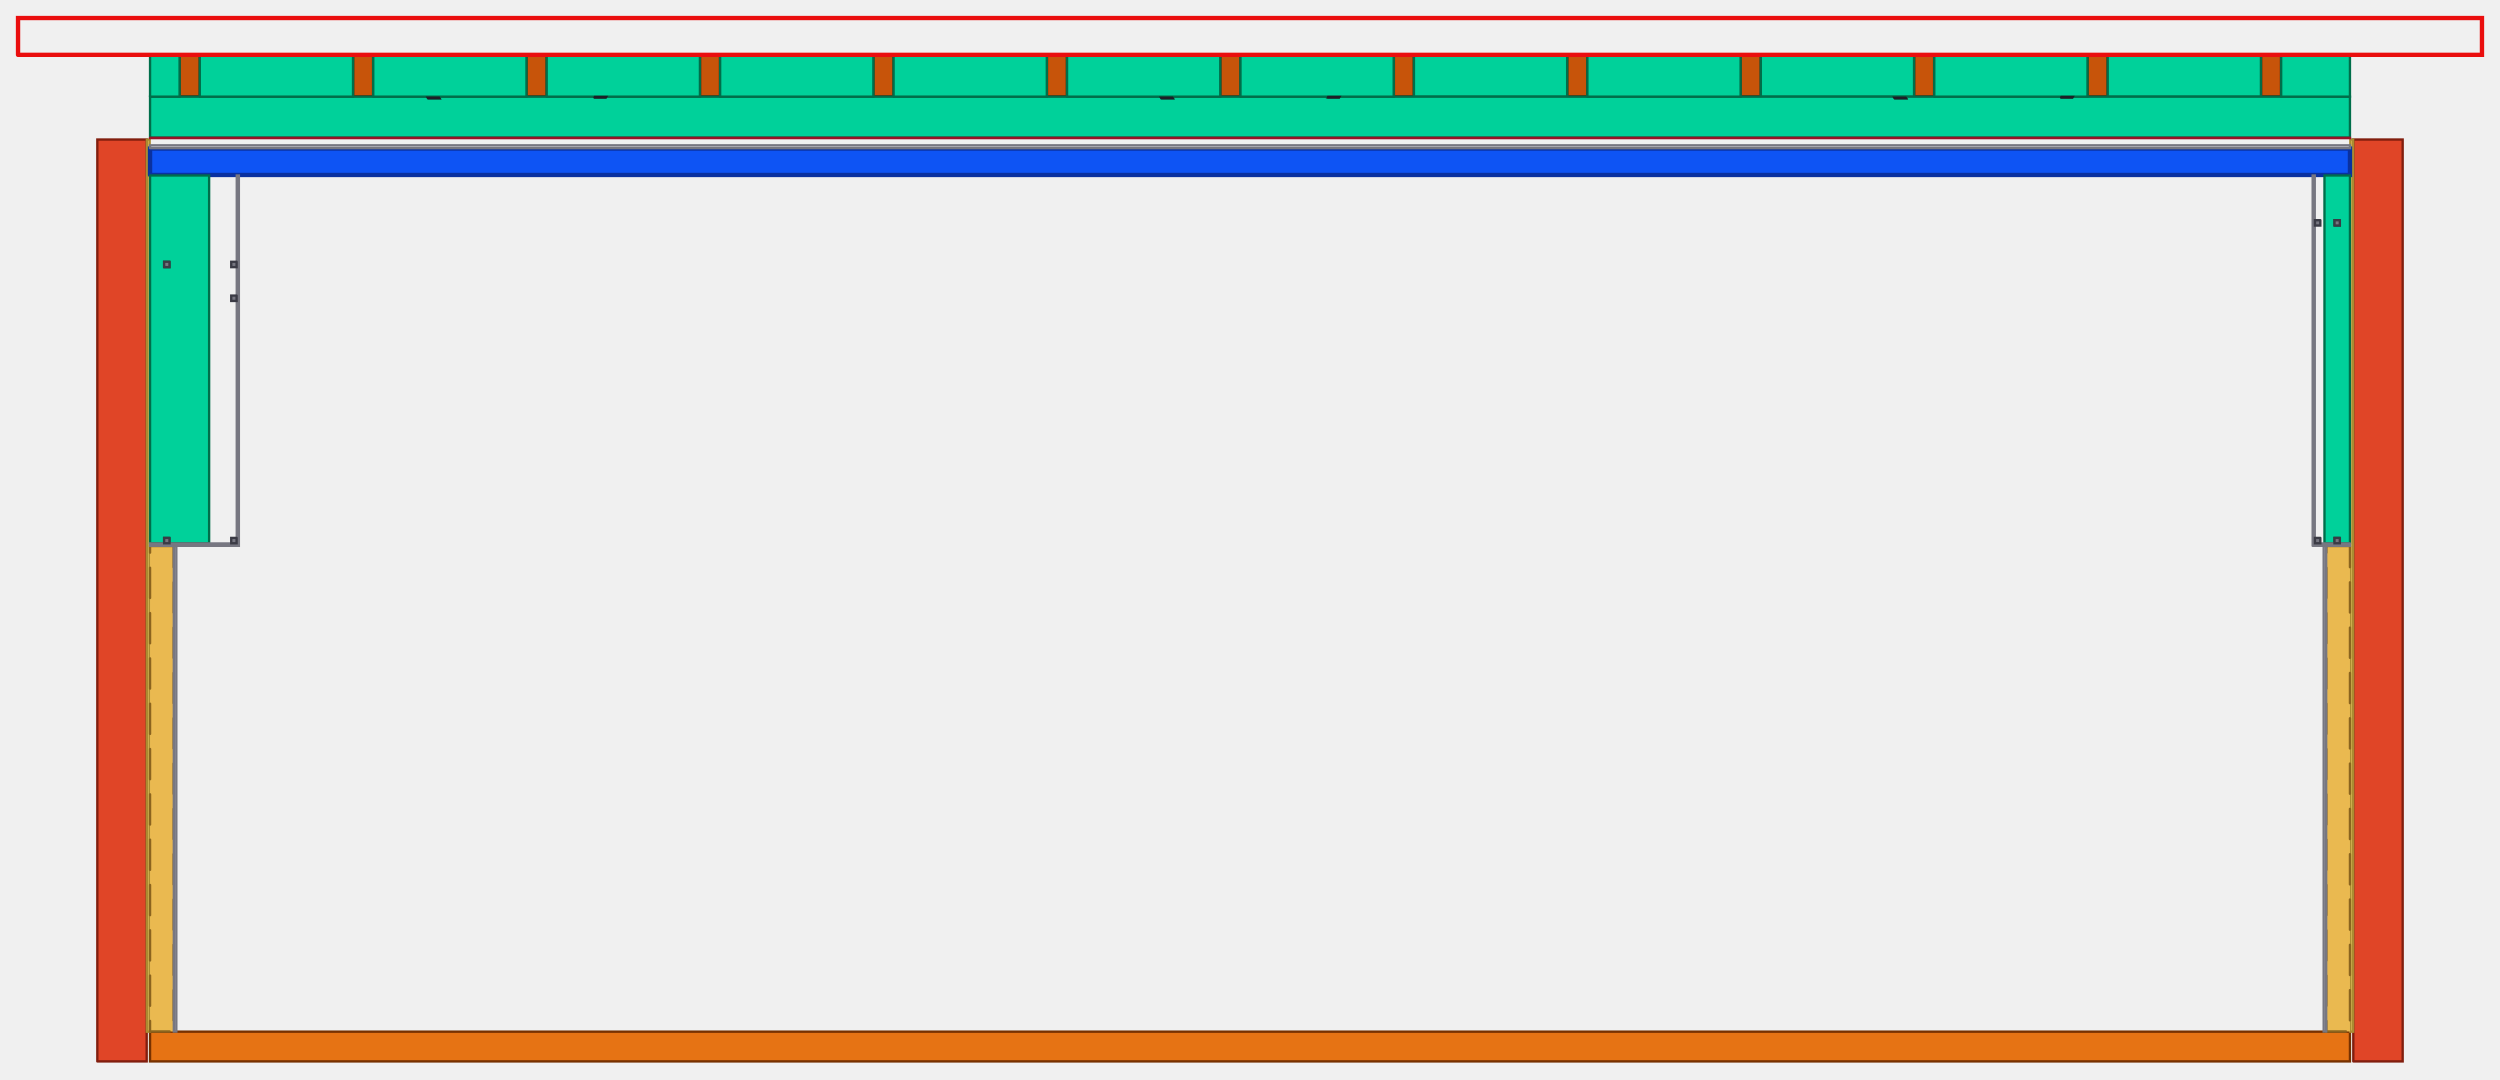
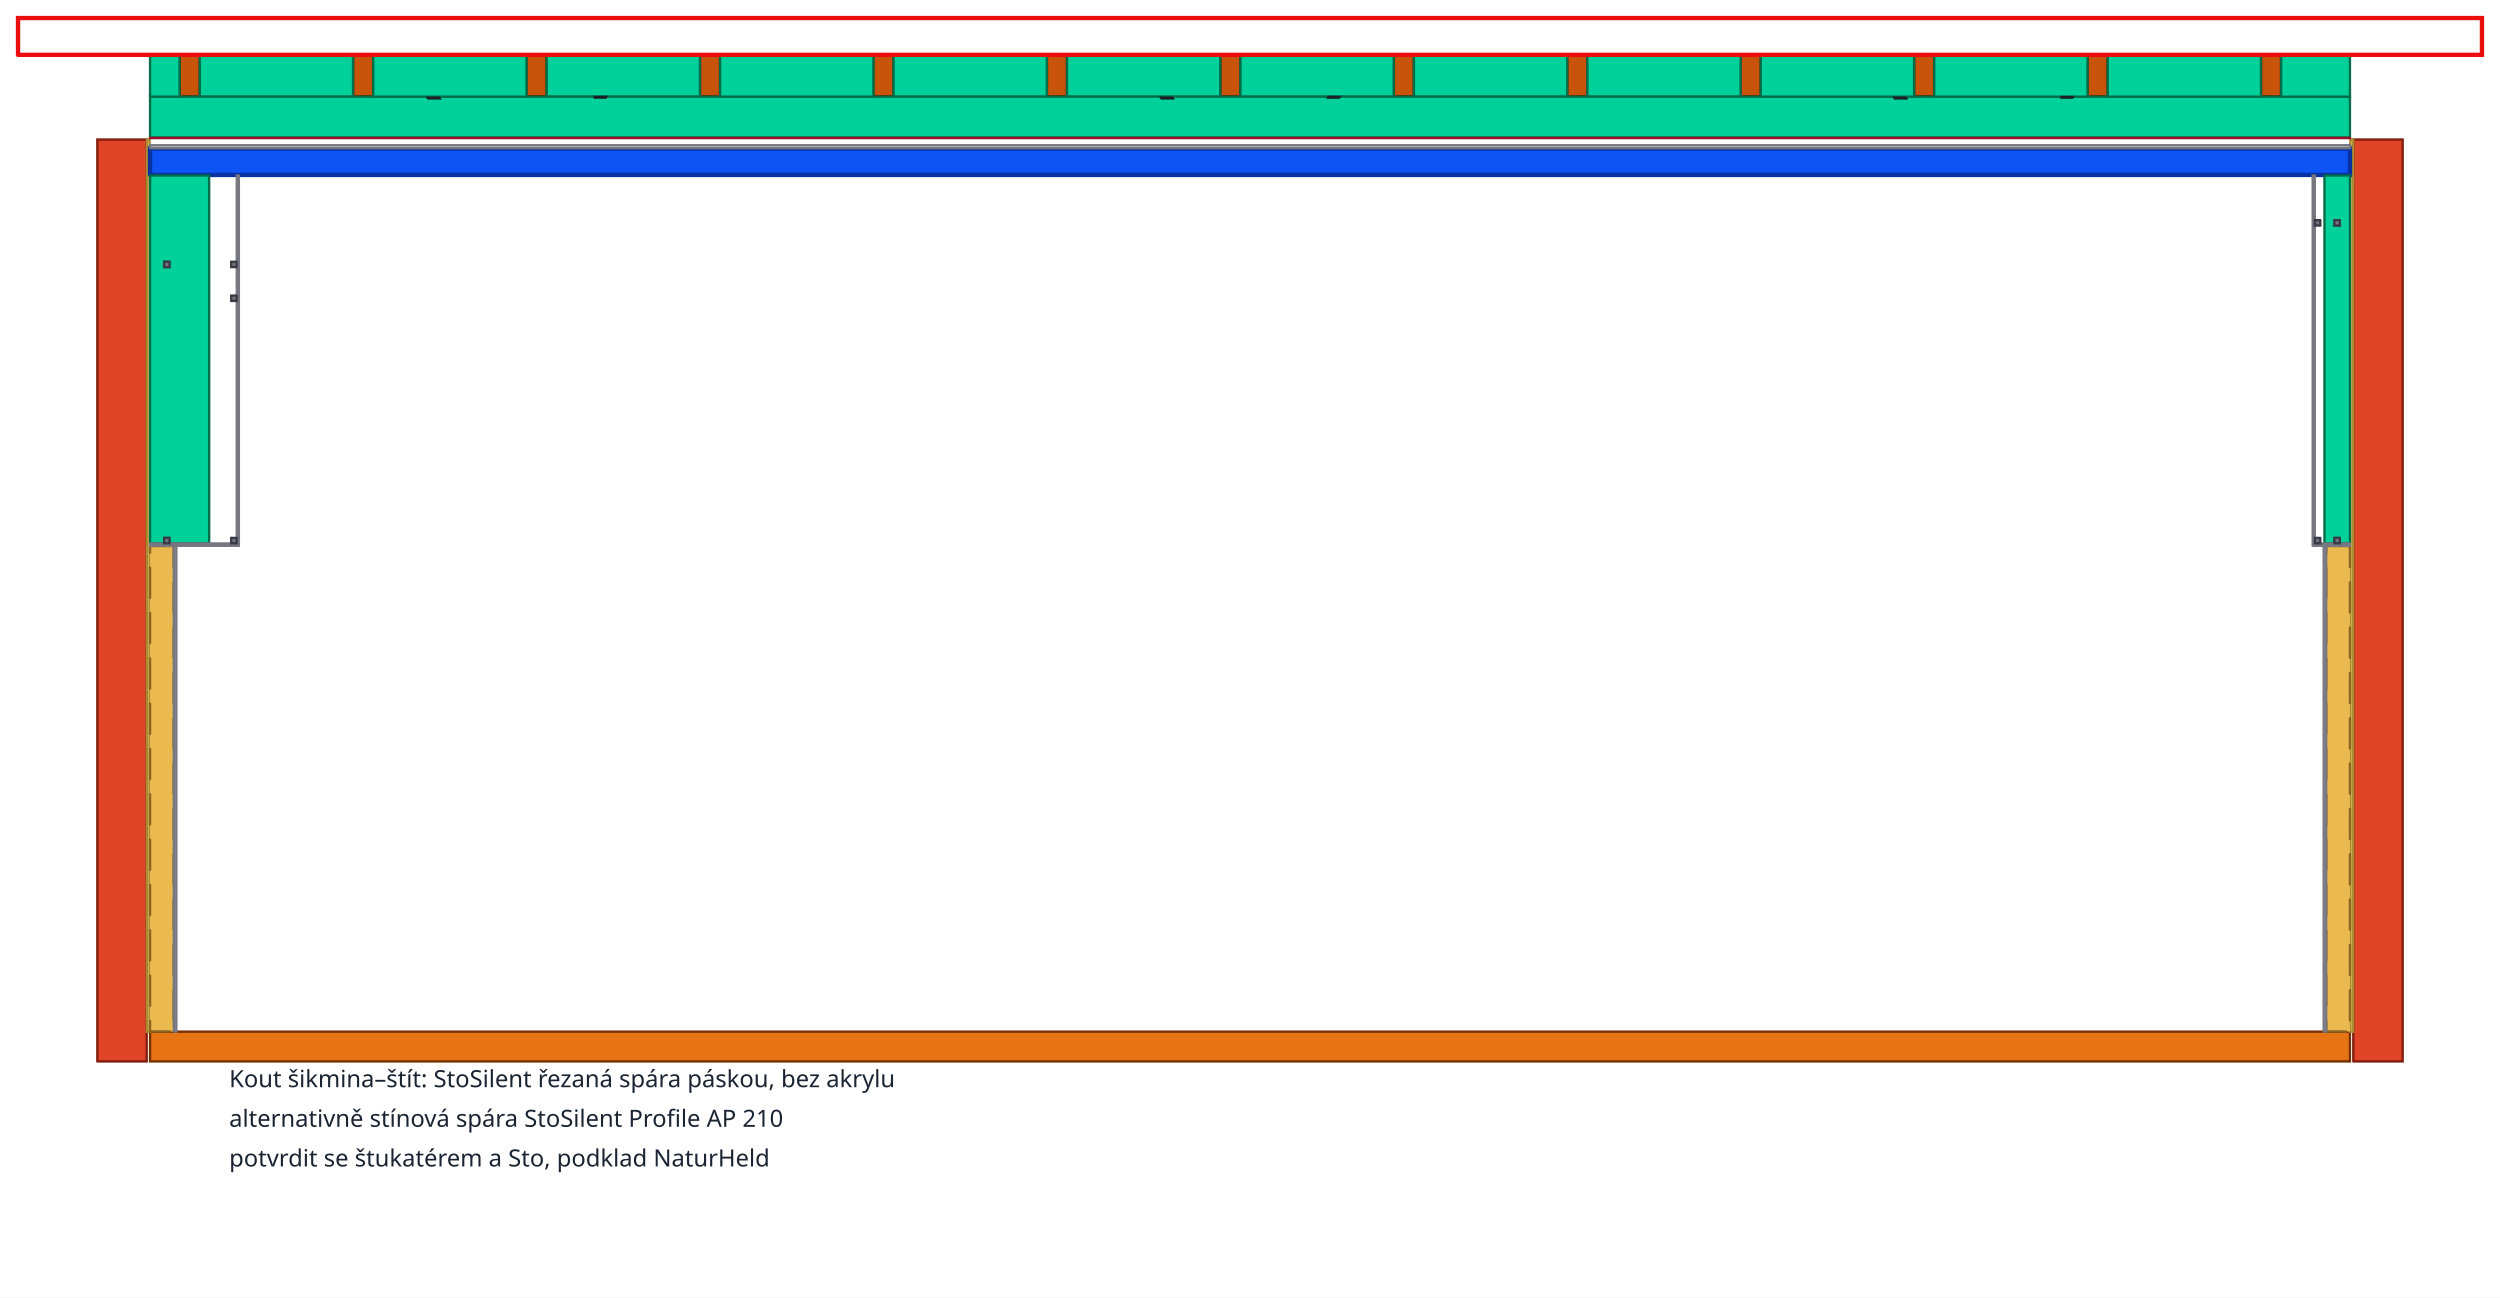
- <svg xmlns="http://www.w3.org/2000/svg" width="12612.0mm" height="5445.613mm" viewBox="-756.0 -5204.613 12612.0 5445.613" version="1.1">
+ <svg xmlns="http://www.w3.org/2000/svg" width="12612.0mm" height="6545.6mm" viewBox="-756.0 -5204.6 12612.0 6545.6" version="1.1">
+   <rect x="-756.0" y="-5204.6" width="12612.0" height="6545.6" fill="#ffffff" />
  <g transform="scale(1,-1)" stroke-linecap="round">
-     <g fill="rgb(230,115,20)" stroke="rgb(119,49,0)" stroke-width="12.0" id="floor">
+     <g fill="rgb(230,115,20)" stroke="rgb(119,49,0)" stroke-width="12.000" id="floor">
      <path d="M 11099.0,0.0 L 1.0,0.0 L 1.0,-150.0 L 11099.0,-150.0 L 11099.0,0.0" />
    </g>
-     <g fill="rgb(224,69,39)" stroke="rgb(129,30,14)" stroke-width="12.0" id="masonry">
+     <g fill="rgb(224,69,39)" stroke="rgb(129,30,14)" stroke-width="12.000" id="masonry">
      <path d="M -265.0,-150.0 L -16.0,-150.0 L -16.0,4500.604 L -265.0,4500.604 L -265.0,-150.0" />
      <path d="M 11116.0,-150.0 L 11365.0,-150.0 L 11365.0,4500.604 L 11116.0,4500.604 L 11116.0,-150.0" />
    </g>
-     <g fill="rgb(255,224,119)" stroke="rgb(170,139,49)" stroke-width="12.0" id="plaster">
+     <g fill="rgb(255,224,119)" stroke="rgb(170,139,49)" stroke-width="12.000" id="plaster">
      <path d="M -15.0,4500.604 L -15.0,0.0 L -1.0,0.0 L -1.0,4500.604 L -15.0,4500.604" />
      <path d="M 11101.0,4500.604 L 11101.0,0.0 L 11115.0,0.0 L 11115.0,4500.604 L 11101.0,4500.604" />
    </g>
-     <g fill="rgb(234,185,80)" stroke="rgb(139,100,30)" stroke-width="12.0" id="pocket_frame" stroke-dasharray="152.4 76.2">
+     <g fill="rgb(234,185,80)" stroke="rgb(139,100,30)" stroke-width="12.000" id="pocket_frame" stroke-dasharray="152.4 76.2">
      <path d="M 120.0,2450.0 L 1.0,2450.0 L 1.0,1.0 L 120.0,1.0 L 120.0,2450.0" />
      <path d="M 11099.0,2450.0 L 10980.0,2450.0 L 10980.0,1.0 L 11099.0,1.0 L 11099.0,2450.0" />
    </g>
-     <g fill="rgb(230,230,234)" stroke="rgb(119,119,129)" stroke-width="12.0" id="wall_gkf">
+     <g fill="rgb(230,230,234)" stroke="rgb(119,119,129)" stroke-width="12.000" id="wall_gkf">
      <path d="M 133.5,2450.0 L 121.0,2450.0 L 121.0,1.0 L 133.5,1.0 L 133.5,2450.0" />
      <path d="M 10979.0,2450.0 L 10966.5,2450.0 L 10966.5,1.0 L 10979.0,1.0 L 10979.0,2450.0" />
    </g>
-     <g fill="rgb(199,84,10)" stroke="rgb(110,39,0)" stroke-width="12.0" id="rafters">
+     <g fill="rgb(199,84,10)" stroke="rgb(110,39,0)" stroke-width="12.000" id="rafters">
      <path d="M 251.0,4719.075 L 251.0,4925.94 L 151.0,4925.94 L 151.0,4719.075 L 251.0,4719.075" />
      <path d="M 1126.0,4719.075 L 1126.0,4925.94 L 1026.0,4925.94 L 1026.0,4719.075 L 1126.0,4719.075" />
      <path d="M 2001.0,4719.075 L 2001.0,4925.94 L 1901.0,4925.94 L 1901.0,4719.075 L 2001.0,4719.075" />
      <path d="M 2876.0,4719.075 L 2876.0,4925.94 L 2776.0,4925.94 L 2776.0,4719.075 L 2876.0,4719.075" />
      <path d="M 3751.0,4719.075 L 3751.0,4925.94 L 3651.0,4925.94 L 3651.0,4719.075 L 3751.0,4719.075" />
      <path d="M 4626.0,4719.075 L 4626.0,4925.94 L 4526.0,4925.94 L 4526.0,4719.075 L 4626.0,4719.075" />
      <path d="M 5501.0,4719.075 L 5501.0,4925.94 L 5401.0,4925.94 L 5401.0,4719.075 L 5501.0,4719.075" />
      <path d="M 6376.0,4719.075 L 6376.0,4925.94 L 6276.0,4925.94 L 6276.0,4719.075 L 6376.0,4719.075" />
      <path d="M 7251.0,4719.075 L 7251.0,4925.94 L 7151.0,4925.94 L 7151.0,4719.075 L 7251.0,4719.075" />
      <path d="M 8126.0,4719.075 L 8126.0,4925.94 L 8026.0,4925.94 L 8026.0,4719.075 L 8126.0,4719.075" />
      <path d="M 9001.0,4719.075 L 9001.0,4925.94 L 8901.0,4925.94 L 8901.0,4719.075 L 9001.0,4719.075" />
      <path d="M 9876.0,4719.075 L 9876.0,4925.94 L 9776.0,4925.94 L 9776.0,4719.075 L 9876.0,4719.075" />
      <path d="M 10751.0,4719.075 L 10751.0,4925.94 L 10651.0,4925.94 L 10651.0,4719.075 L 10751.0,4719.075" />
    </g>
-     <g fill="rgb(0,209,154)" stroke="rgb(0,110,74)" stroke-width="12.0" id="plenum_wool">
+     <g fill="rgb(0,209,154)" stroke="rgb(0,110,74)" stroke-width="12.000" id="plenum_wool">
+       <path d="M 4627.0,4717.075 L 5400.0,4717.075 L 5400.0,4925.94 L 4627.0,4925.94 L 4627.0,4717.075" />
+       <path d="M 2002.0,4717.075 L 2775.0,4717.075 L 2775.0,4925.94 L 2002.0,4925.94 L 2002.0,4717.075" />
+       <path d="M 7252.0,4717.075 L 8025.0,4717.075 L 8025.0,4925.94 L 7252.0,4925.94 L 7252.0,4717.075" />
+       <path d="M 6377.0,4717.075 L 7150.0,4717.075 L 7150.0,4925.94 L 6377.0,4925.94 L 6377.0,4717.075" />
+       <path d="M 3752.0,4717.075 L 4525.0,4717.075 L 4525.0,4925.94 L 3752.0,4925.94 L 3752.0,4717.075" />
+       <path d="M 252.0,4717.075 L 1025.0,4717.075 L 1025.0,4925.94 L 252.0,4925.94 L 252.0,4717.075" />
+       <path d="M 5502.0,4717.075 L 6275.0,4717.075 L 6275.0,4925.94 L 5502.0,4925.94 L 5502.0,4717.075" />
+       <path d="M 1.0,4510.515 L 11099.0,4510.515 L 11099.0,4716.769 L 1.0,4716.769 L 1.0,4510.515 M 1402.321,4711.547 L 1458.889,4711.547 L 1460.567,4708.937 L 1403.999,4708.937 L 1402.321,4711.547 M 2243.283,4712.853 L 2244.962,4715.464 L 2301.53,4715.464 L 2299.852,4712.853 L 2243.283,4712.853 M 5158.222,4711.547 L 5159.901,4708.937 L 5103.332,4708.937 L 5101.654,4711.547 L 5158.222,4711.547 M 6000.863,4715.464 L 5999.185,4712.853 L 5942.617,4712.853 L 5944.295,4715.464 L 6000.863,4715.464 M 8857.556,4711.547 L 8859.234,4708.937 L 8802.665,4708.937 L 8800.987,4711.547 L 8857.556,4711.547 M 9641.95,4712.853 L 9643.628,4715.464 L 9700.197,4715.464 L 9698.519,4712.853 L 9641.95,4712.853" />
      <path d="M 8127.0,4717.075 L 8900.0,4717.075 L 8900.0,4925.94 L 8127.0,4925.94 L 8127.0,4717.075" />
-       <path d="M 9877.0,4717.075 L 10650.0,4717.075 L 10650.0,4925.94 L 9877.0,4925.94 L 9877.0,4717.075" />
-       <path d="M 6377.0,4717.075 L 7150.0,4717.075 L 7150.0,4925.94 L 6377.0,4925.94 L 6377.0,4717.075" />
-       <path d="M 1.0,4510.515 L 11099.0,4510.515 L 11099.0,4716.769 L 1.0,4716.769 L 1.0,4510.515 M 1402.321,4711.547 L 1458.889,4711.547 L 1460.567,4708.937 L 1403.999,4708.937 L 1402.321,4711.547 M 2243.283,4712.853 L 2244.962,4715.464 L 2301.53,4715.464 L 2299.852,4712.853 L 2243.283,4712.853 M 5158.222,4711.547 L 5159.901,4708.937 L 5103.332,4708.937 L 5101.654,4711.547 L 5158.222,4711.547 M 6000.863,4715.464 L 5999.185,4712.853 L 5942.617,4712.853 L 5944.295,4715.464 L 6000.863,4715.464 M 8857.556,4711.547 L 8859.234,4708.937 L 8802.665,4708.937 L 8800.987,4711.547 L 8857.556,4711.547 M 9641.95,4712.853 L 9643.628,4715.464 L 9700.197,4715.464 L 9698.519,4712.853 L 9641.95,4712.853" />
-       <path d="M 3752.0,4717.075 L 4525.0,4717.075 L 4525.0,4925.94 L 3752.0,4925.94 L 3752.0,4717.075" />
-       <path d="M 2877.0,4717.075 L 3650.0,4717.075 L 3650.0,4925.94 L 2877.0,4925.94 L 2877.0,4717.075" />
+       <path d="M 10752.0,4717.075 L 11099.0,4717.075 L 11099.0,4925.94 L 10752.0,4925.94 L 10752.0,4717.075" />
      <path d="M 1127.0,4717.075 L 1900.0,4717.075 L 1900.0,4925.94 L 1127.0,4925.94 L 1127.0,4717.075" />
-       <path d="M 4627.0,4717.075 L 5400.0,4717.075 L 5400.0,4925.94 L 4627.0,4925.94 L 4627.0,4717.075" />
-       <path d="M 10752.0,4717.075 L 11099.0,4717.075 L 11099.0,4925.94 L 10752.0,4925.94 L 10752.0,4717.075" />
-       <path d="M 7252.0,4717.075 L 8025.0,4717.075 L 8025.0,4925.94 L 7252.0,4925.94 L 7252.0,4717.075" />
      <path d="M 9002.0,4717.075 L 9775.0,4717.075 L 9775.0,4925.94 L 9002.0,4925.94 L 9002.0,4717.075" />
      <path d="M 1.0,4717.075 L 150.0,4717.075 L 150.0,4925.94 L 1.0,4925.94 L 1.0,4717.075" />
-       <path d="M 252.0,4717.075 L 1025.0,4717.075 L 1025.0,4925.94 L 252.0,4925.94 L 252.0,4717.075" />
-       <path d="M 2002.0,4717.075 L 2775.0,4717.075 L 2775.0,4925.94 L 2002.0,4925.94 L 2002.0,4717.075" />
-       <path d="M 5502.0,4717.075 L 6275.0,4717.075 L 6275.0,4925.94 L 5502.0,4925.94 L 5502.0,4717.075" />
+       <path d="M 9877.0,4717.075 L 10650.0,4717.075 L 10650.0,4925.94 L 9877.0,4925.94 L 9877.0,4717.075" />
+       <path d="M 2877.0,4717.075 L 3650.0,4717.075 L 3650.0,4925.94 L 2877.0,4925.94 L 2877.0,4717.075" />
    </g>
-     <g fill="rgb(69,69,80)" stroke="rgb(30,30,39)" stroke-width="12.0" id="racking_strap">
+     <g fill="rgb(69,69,80)" stroke="rgb(30,30,39)" stroke-width="12.000" id="racking_strap">
      <path d="M 2243.283,4712.853 L 2299.852,4712.853 L 2301.53,4715.464 L 2244.962,4715.464 L 2243.283,4712.853" />
      <path d="M 1403.999,4708.937 L 1460.567,4708.937 L 1458.889,4711.547 L 1402.321,4711.547 L 1403.999,4708.937" />
      <path d="M 5942.617,4712.853 L 5999.185,4712.853 L 6000.863,4715.464 L 5944.295,4715.464 L 5942.617,4712.853" />
      <path d="M 5103.332,4708.937 L 5159.901,4708.937 L 5158.222,4711.547 L 5101.654,4711.547 L 5103.332,4708.937" />
      <path d="M 9641.95,4712.853 L 9698.519,4712.853 L 9700.197,4715.464 L 9643.628,4715.464 L 9641.95,4712.853" />
      <path d="M 8802.665,4708.937 L 8859.234,4708.937 L 8857.556,4711.547 L 8800.987,4711.547 L 8802.665,4708.937" />
    </g>
-     <g fill="none" stroke="rgb(234,14,14)" stroke-width="22.0" id="roofing">
+     <g fill="none" stroke="rgb(234,14,14)" stroke-width="22.000" id="roofing">
      <path d="M -665.0,4927.94 L 11765.0,4927.94 L 11765.0,5113.613 L -665.0,5113.613 L -665.0,4927.94" />
    </g>
-     <g fill="rgb(14,84,244)" stroke="rgb(10,49,160)" stroke-width="22.0" id="slope_naturheld_140">
+     <g fill="rgb(14,84,244)" stroke="rgb(10,49,160)" stroke-width="22.000" id="slope_naturheld_140">
      <path d="M 1.0,4321.883 L 11099.0,4321.883 L 11099.0,4455.035 L 1.0,4455.035 L 1.0,4321.883" />
    </g>
-     <g fill="rgb(230,230,234)" stroke="rgb(119,119,129)" stroke-width="12.0" id="slope_gkf">
+     <g fill="rgb(230,230,234)" stroke="rgb(119,119,129)" stroke-width="12.000" id="slope_gkf">
      <path d="M 1.0,4457.34 L 11099.0,4457.34 L 11099.0,4471.658 L 1.0,4471.658 L 1.0,4457.34" />
    </g>
-     <g fill="rgb(224,34,59)" stroke="rgb(150,20,39)" stroke-width="12.0" id="slope_foil">
-       <path d="M 1.0,4509.209 L 1.0,4507.904 L 11099.0,4507.904 L 11099.0,4509.209 L 1.0,4509.209" />
+     <g fill="rgb(224,34,59)" stroke="rgb(150,20,39)" stroke-width="12.000" id="slope_foil">
+       <path d="M 11099.0,4509.209 L 1.0,4509.209 L 1.0,4507.904 L 11099.0,4507.904 L 11099.0,4509.209" />
    </g>
-     <g fill="rgb(0,209,154)" stroke="rgb(0,110,74)" stroke-width="12.0" id="bass_mineral_wool">
+     <g fill="rgb(0,209,154)" stroke="rgb(0,110,74)" stroke-width="12.000" id="bass_mineral_wool">
      <path d="M 1.0,4319.27 L 1.0,2464.0 L 72.0,2464.0 L 72.0,2491.0 L 99.0,2491.0 L 99.0,2464.0 L 299.0,2464.0 L 299.0,4319.27 L 1.0,4319.27 M 72.0,3857.085 L 72.0,3884.085 L 99.0,3884.085 L 99.0,3857.085 L 72.0,3857.085" />
      <path d="M 10970.5,4319.27 L 10970.5,2464.0 L 11021.0,2464.0 L 11021.0,2491.0 L 11048.0,2491.0 L 11048.0,2464.0 L 11099.0,2464.0 L 11099.0,4319.27 L 10970.5,4319.27 M 11021.0,4066.86 L 11021.0,4093.86 L 11048.0,4093.86 L 11048.0,4066.86 L 11021.0,4066.86" />
    </g>
-     <g fill="rgb(230,230,234)" stroke="rgb(119,119,129)" stroke-width="12.0" id="bass_gkb">
+     <g fill="rgb(230,230,234)" stroke="rgb(119,119,129)" stroke-width="12.000" id="bass_gkb">
      <path d="M 438.5,2451.0 L 449.0,2451.0 L 449.0,4319.27 L 438.5,4319.27 L 438.5,2451.0" />
      <path d="M 437.5,2463.0 L 1.0,2463.0 L 1.0,2451.0 L 437.5,2451.0 L 437.5,2463.0" />
      <path d="M 10911.0,2451.0 L 10921.5,2451.0 L 10921.5,4319.27 L 10911.0,4319.27 L 10911.0,2451.0" />
      <path d="M 11099.0,2463.0 L 10922.5,2463.0 L 10922.5,2451.0 L 11099.0,2451.0 L 11099.0,2463.0" />
    </g>
-     <g fill="rgb(119,119,129)" stroke="rgb(59,59,69)" stroke-width="12.0" id="bass_cd">
+     <g fill="rgb(119,119,129)" stroke="rgb(59,59,69)" stroke-width="12.000" id="bass_cd">
      <path d="M 99.0,2491.0 L 72.0,2491.0 L 72.0,2464.0 L 99.0,2464.0 L 99.0,2491.0" />
      <path d="M 99.0,3884.085 L 72.0,3884.085 L 72.0,3857.085 L 99.0,3857.085 L 99.0,3884.085" />
      <path d="M 437.5,2491.0 L 410.5,2491.0 L 410.5,2464.0 L 437.5,2464.0 L 437.5,2491.0" />
      <path d="M 437.5,3884.085 L 410.5,3884.085 L 410.5,3857.085 L 437.5,3857.085 L 437.5,3884.085" />
      <path d="M 437.5,3713.5 L 410.5,3713.5 L 410.5,3686.5 L 437.5,3686.5 L 437.5,3713.5" />
      <path d="M 11048.0,2491.0 L 11021.0,2491.0 L 11021.0,2464.0 L 11048.0,2464.0 L 11048.0,2491.0" />
      <path d="M 11048.0,4093.86 L 11021.0,4093.86 L 11021.0,4066.86 L 11048.0,4066.86 L 11048.0,4093.86" />
      <path d="M 10949.5,2491.0 L 10922.5,2491.0 L 10922.5,2464.0 L 10949.5,2464.0 L 10949.5,2491.0" />
      <path d="M 10949.5,4093.86 L 10922.5,4093.86 L 10922.5,4066.86 L 10949.5,4066.86 L 10949.5,4093.86" />
    </g>
  </g>
+   <g font-family="sans-serif" font-size="120.0" fill="#1a2433">
+     <text x="400.0" y="280.0">Kout šikmina–štít: StoSilent řezaná spára páskou, bez akrylu</text>
+     <text x="400.0" y="480.0">alternativně stínová spára StoSilent Profile AP 210</text>
+     <text x="400.0" y="680.0">potvrdit se štukatérem a Sto, podklad NaturHeld</text>
+   </g>
</svg>
